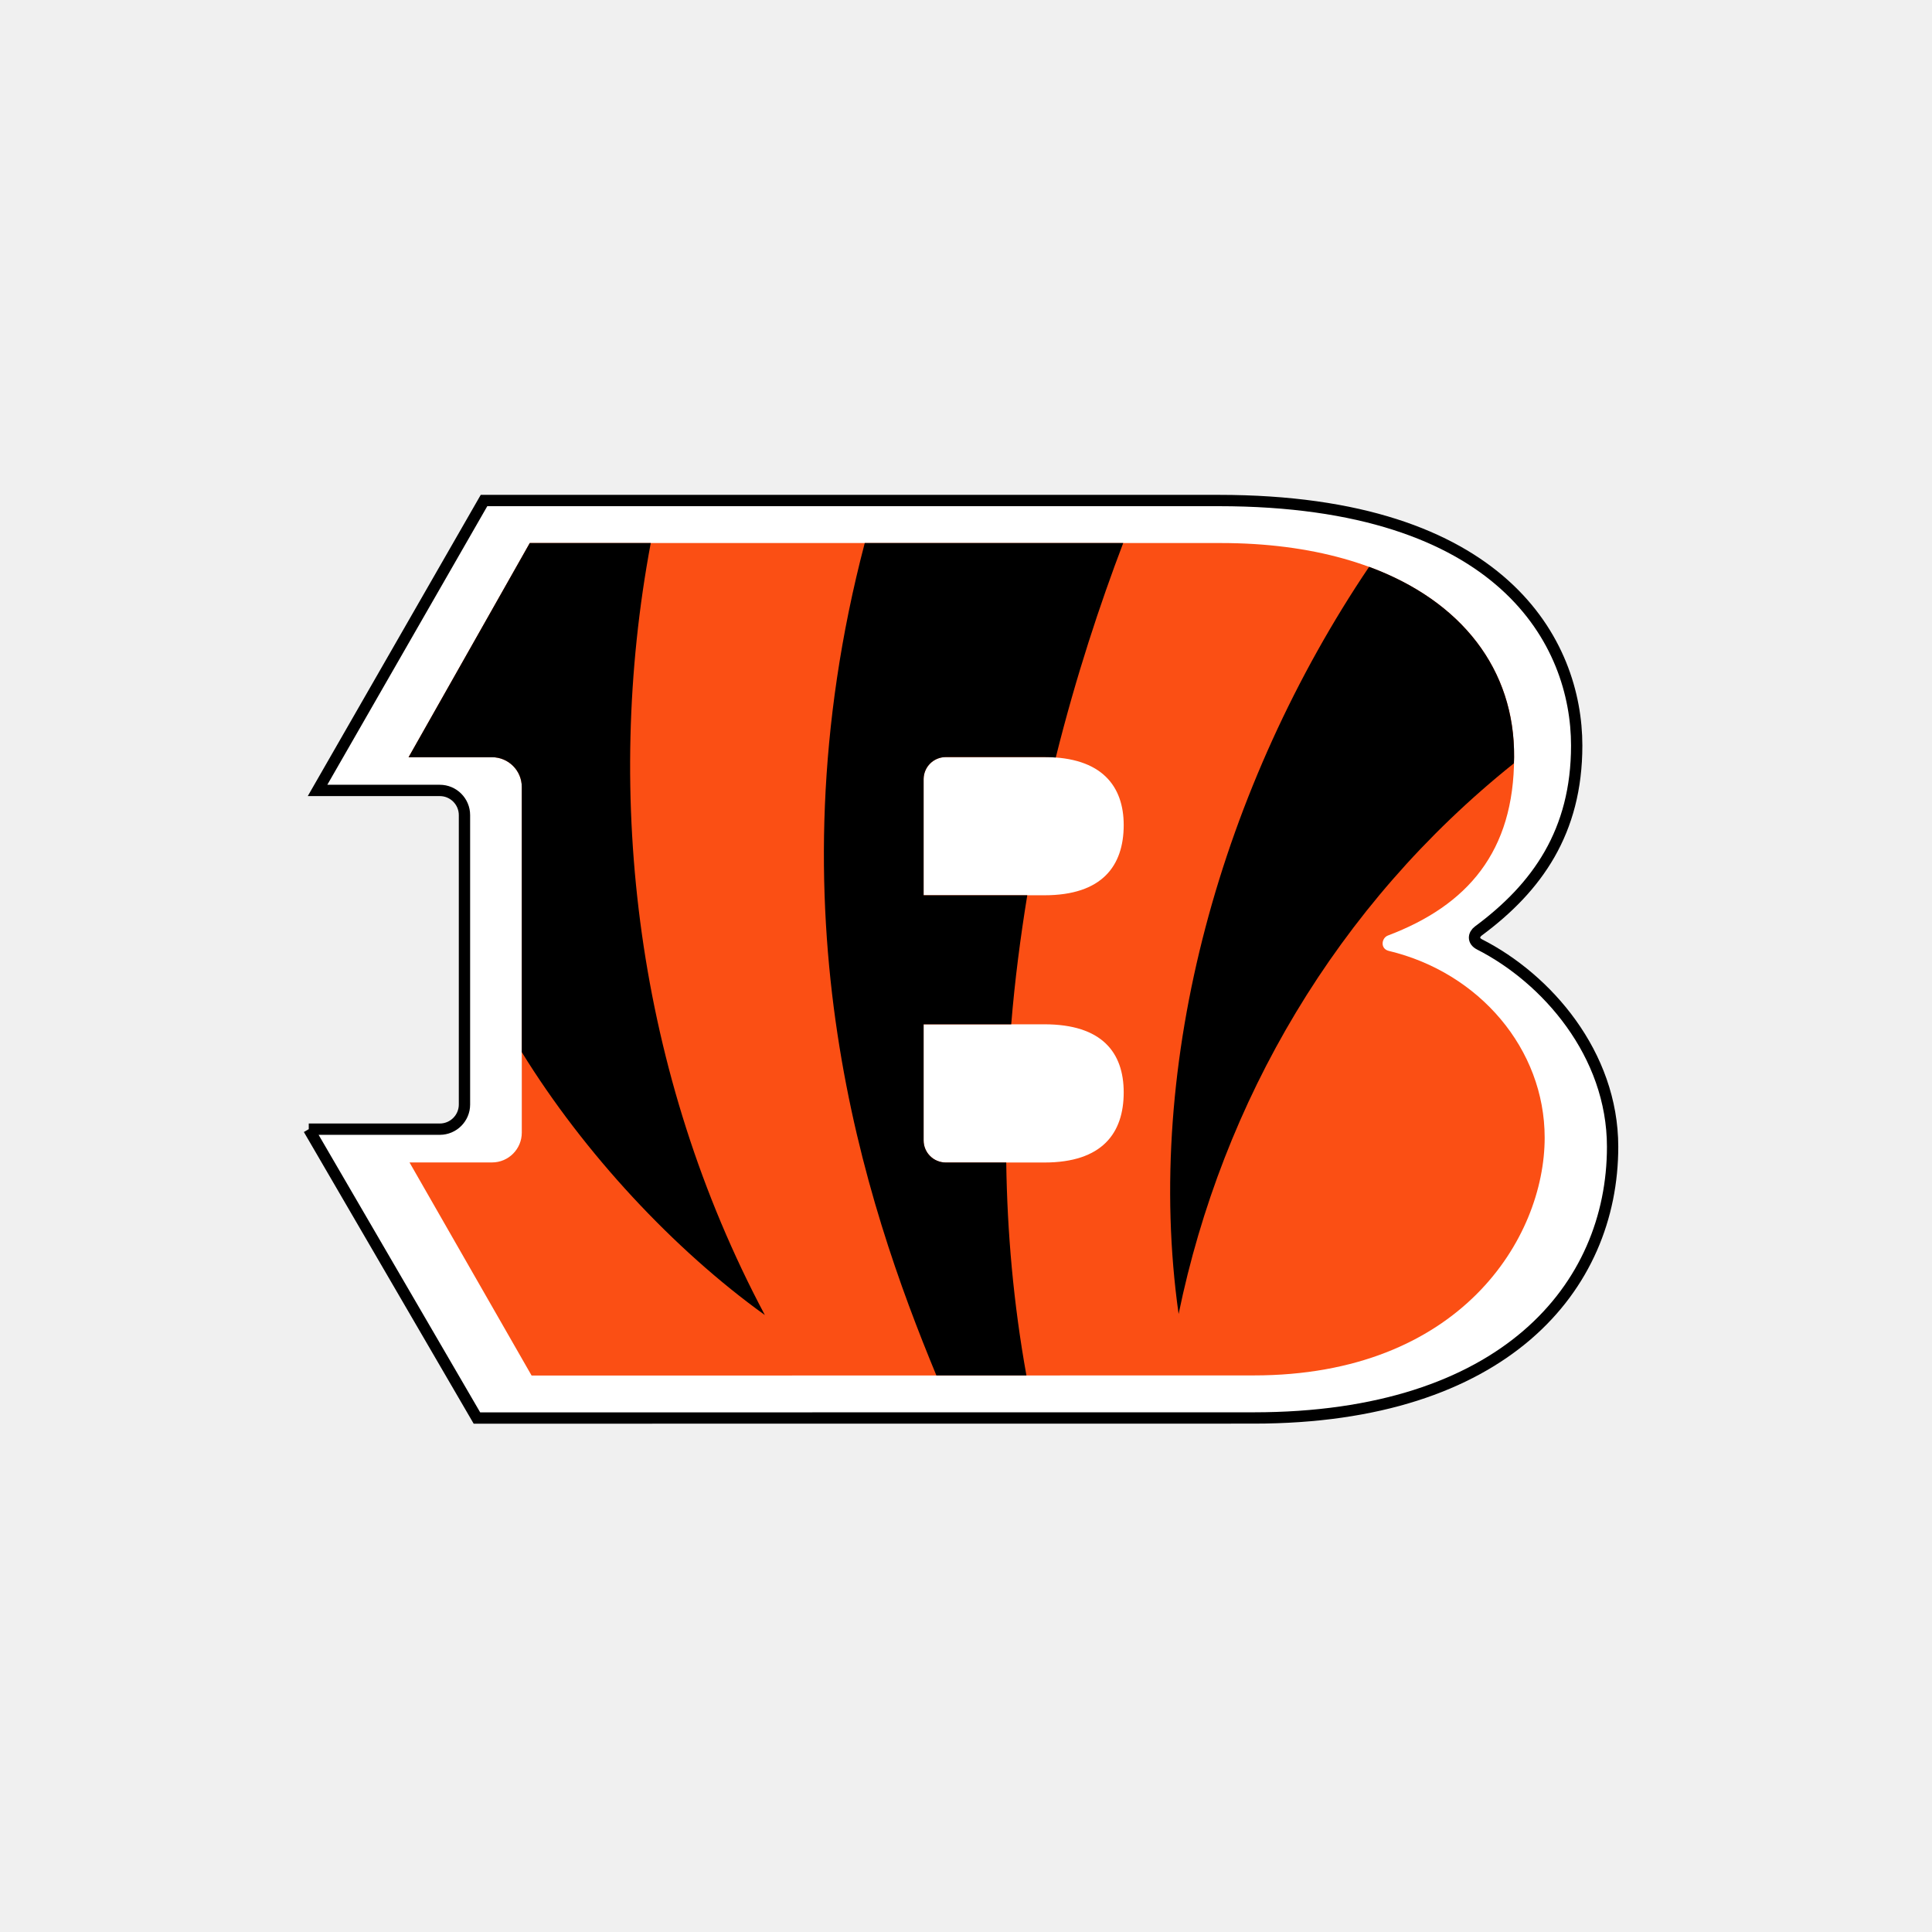
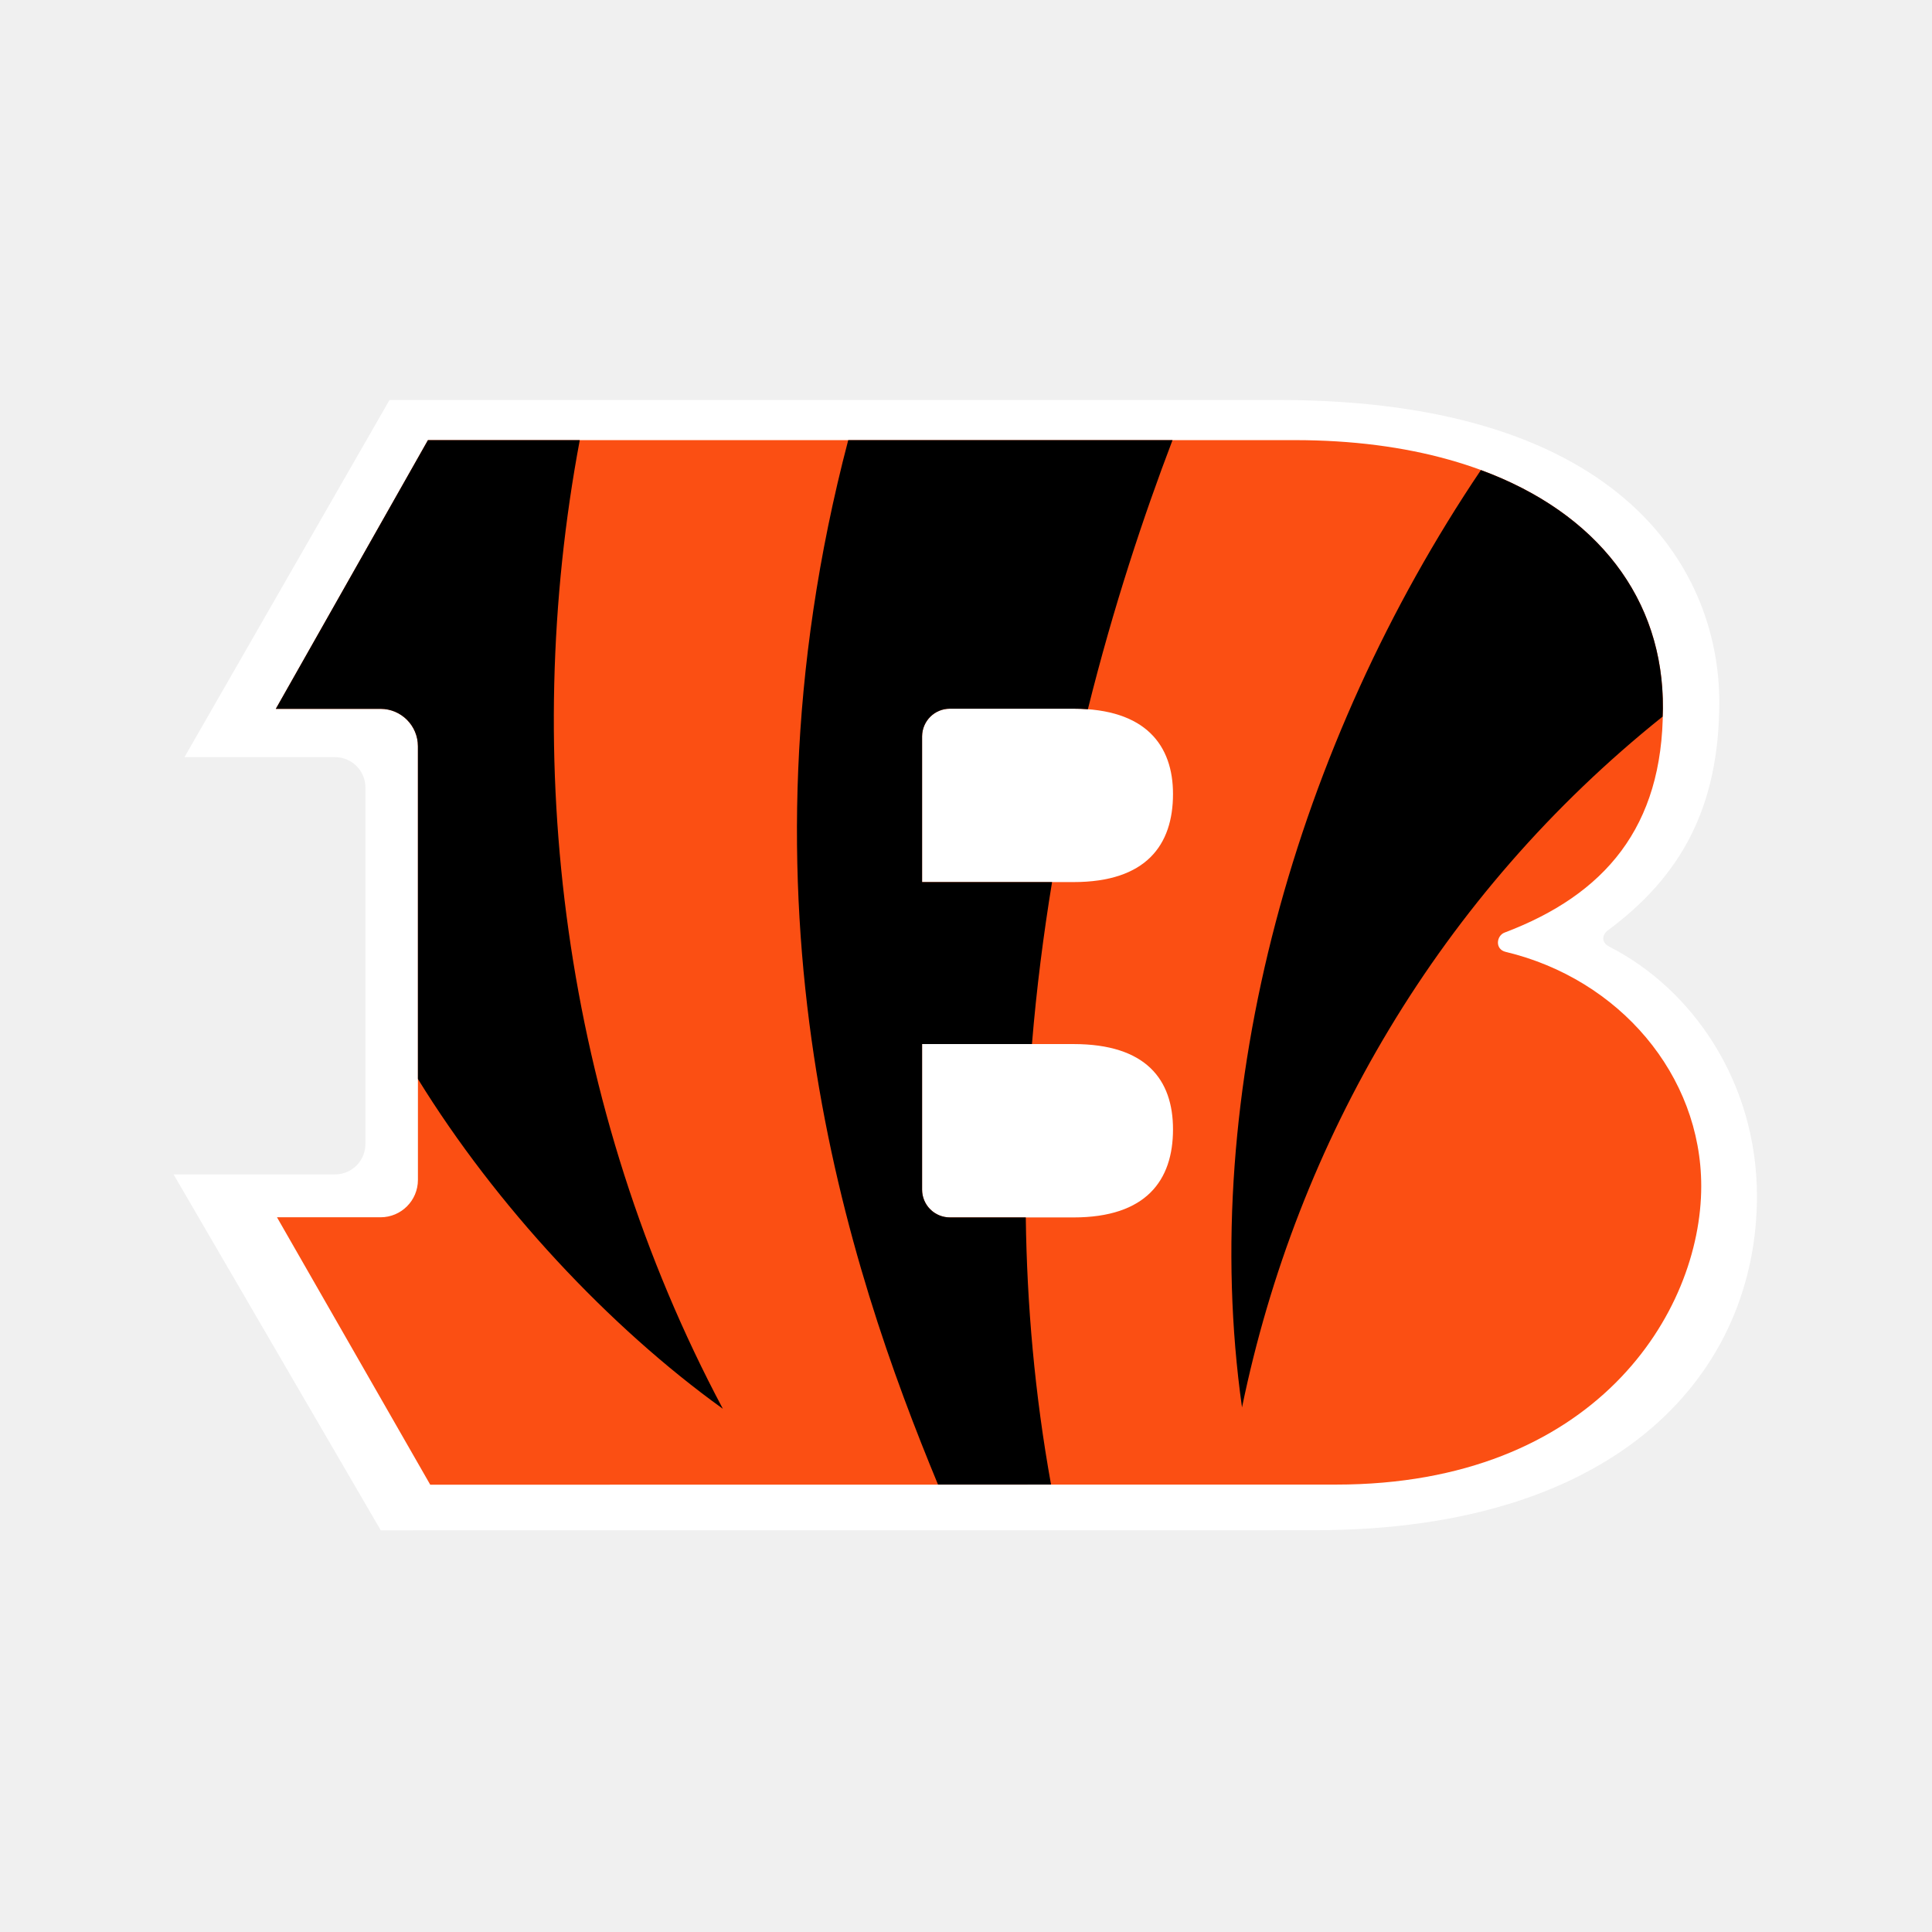
- <svg xmlns="http://www.w3.org/2000/svg" width="512px" height="512px" viewBox="0 0 512 512" version="1.1">
-   <defs />
-   <g id="NFL" stroke="none" stroke-width="1" fill="none" fill-rule="evenodd">
-     <g id="cincinnati-bengals">
-       <g id="svg" transform="translate(81, 132)">
-         <path d="M0.825,167.242 L45.391,243.794 L251.219,243.775 C317.632,243.775 346.357,209.111 346.357,171.917 C346.357,147.295 328.87,127.315 311.087,118.278 C309.254,117.325 309.494,115.675 310.795,114.704 C326.375,103.173 336.842,88.398 336.842,65.575 C336.842,38.563 317.521,0.644 241.978,0.644 L47.268,0.644 L3.153,77.473 L35.555,77.473 C39.157,77.473 42.089,80.405 42.089,84.009 L42.089,160.717 C42.089,164.309 39.157,167.242 35.555,167.242 L0.825,167.242" id="Fill-1" fill="#FFFFFF" />
-         <path d="M0.825,167.242 L45.391,243.794 L251.219,243.775 C317.632,243.775 346.357,209.111 346.357,171.917 C346.357,147.295 328.87,127.315 311.087,118.278 C309.254,117.325 309.494,115.675 310.795,114.704 C326.375,103.173 336.842,88.398 336.842,65.575 C336.842,38.563 317.521,0.644 241.978,0.644 L47.268,0.644 L3.153,77.473 L35.555,77.473 C39.157,77.473 42.089,80.405 42.089,84.009 L42.089,160.717 C42.089,164.309 39.157,167.242 35.555,167.242 L0.825,167.242" id="Stroke-2" stroke="#000000" stroke-width="3" />
-         <path d="M195.782,105.255 L163.767,105.255 L163.767,74.457 C163.802,71.222 166.416,68.637 169.641,68.637 L195.782,68.637 C211.089,68.637 216.793,76.446 216.793,86.638 C216.793,97.444 211.089,105.255 195.782,105.255 L195.782,105.255 Z M195.782,176.076 L169.641,176.076 C166.396,176.076 163.767,173.458 163.767,170.212 L163.767,139.451 L195.782,139.451 C211.089,139.451 216.793,146.985 216.793,157.49 C216.793,168.306 211.089,176.076 195.782,176.076 L195.782,176.076 Z M287.054,120.002 C284.709,119.434 285.092,116.574 286.814,115.923 C307.933,107.922 320.252,93.697 320.252,68.637 C320.546,35.017 290.83,11.91 242.509,11.91 L59.394,11.91 L27.278,68.673 L49.396,68.673 C53.748,68.673 57.279,72.202 57.279,76.555 L57.279,168.158 C57.279,172.521 53.748,176.058 49.396,176.058 L27.526,176.058 L59.882,232.537 L251.219,232.5 C305.842,232.5 328.354,196.204 328.354,169.496 C328.354,146.016 311.051,125.74 287.054,120.002 L287.054,120.002 Z" id="Fill-3" fill="#FB4F14" />
-         <path d="M121.695,216.498 C87.745,152.687 78.828,79.297 91.457,11.91 L59.394,11.91 L27.278,68.673 L49.396,68.673 C53.748,68.673 57.279,72.202 57.279,76.555 L57.279,146.837 C73.757,173.584 97.634,199.213 121.695,216.498 L121.695,216.498 Z M281.829,18.215 C242.966,75.84 221.904,149.312 231.345,216.224 C242.93,159.907 273.14,107.938 320.18,70.305 C320.215,69.746 320.252,69.195 320.252,68.636 C320.454,45.457 306.394,27.282 281.829,18.215 L281.829,18.215 Z M216.661,11.91 C210.592,27.858 204.177,47.125 198.791,68.747 C197.837,68.673 196.828,68.637 195.782,68.637 L169.641,68.637 C166.416,68.637 163.802,71.222 163.767,74.457 L163.767,105.253 L191.238,105.253 C189.44,116.299 187.936,127.737 186.986,139.451 L163.767,139.451 L163.767,170.21 C163.767,173.458 166.396,176.076 169.641,176.076 L185.663,176.076 C185.921,194.518 187.569,213.419 191.014,232.5 L167.148,232.5 C148.322,187.039 122.392,110.101 148.167,11.908 L216.661,11.908 L216.661,11.91 L216.661,11.91 Z" id="Fill-4" fill="#000000" />
-       </g>
-     </g>
+ <svg xmlns="http://www.w3.org/2000/svg" width="512" height="512" viewBox="0 0 512 512">
+   <g fill-rule="nonzero" fill="none">
+     <path d="M426.159 246.504c19.152-14.192 29.47-32.396 29.47-60.513 0-33.285-23.801-79.991-116.866-79.991H103.226l-54.339 94.649h39.896a8.042 8.042 0 0 1 8.054 8.047v94.486a8.042 8.042 0 0 1-8.054 8.047H46l54.909 94.324 247.487-.03c81.834 0 117.213-42.701 117.213-88.52 0-30.352-17.204-54.945-39.102-66.11-2.25-1.14-1.97-3.182-.348-4.39z" fill="#FFF" />
+     <path d="M284.494 233.759h-40.131v-38.631c.037-4.049 3.31-7.313 7.366-7.313h32.765c19.225 0 26.364 9.8 26.364 22.595 0 13.563-7.14 23.349-26.364 23.349m0 88.871h-32.765a7.362 7.362 0 0 1-7.366-7.365v-38.578h40.13c19.226 0 26.365 9.424 26.365 22.602 0 13.548-7.14 23.341-26.364 23.341m114.535-70.37c-2.933-.701-2.458-4.298-.31-5.112 26.5-10.027 41.964-27.872 41.964-59.333.37-42.182-36.912-71.177-97.535-71.177h-229.74l-40.312 71.215h27.744c5.48 0 9.914 4.44 9.914 9.921v114.912c0 5.474-4.433 9.907-9.914 9.907H73.405l40.613 70.868 240.055-.03c68.53 0 96.772-45.56 96.772-79.086 0-29.456-21.705-54.885-51.816-62.085" fill="#FB4F13" />
+     <path d="M191.565 373.343c-42.596-80.073-53.792-172.142-37.922-256.7h-40.236L73.095 187.85h27.744c5.48 0 9.914 4.44 9.914 9.921v88.17c20.672 33.55 50.618 65.682 80.812 87.402zm200.889-248.77c-48.748 72.301-75.166 164.46-63.307 248.4 14.528-70.611 52.428-135.825 111.46-183.065.015-.701.075-1.38.075-2.096.249-29.071-17.385-51.885-48.228-63.239zm-81.725-7.93c-7.644 20.023-15.674 44.186-22.429 71.312a50.955 50.955 0 0 0-3.807-.143h-32.765c-4.056 0-7.328 3.264-7.366 7.313v38.63h34.446c-2.269 13.85-4.116 28.197-5.33 42.936h-29.116v38.57a7.362 7.362 0 0 0 7.366 7.366h20.114c.302 23.123 2.368 46.849 6.695 70.8h-29.953c-23.62-57.056-56.137-153.587-23.794-276.785h85.94z" fill="#000" />
  </g>
</svg>
